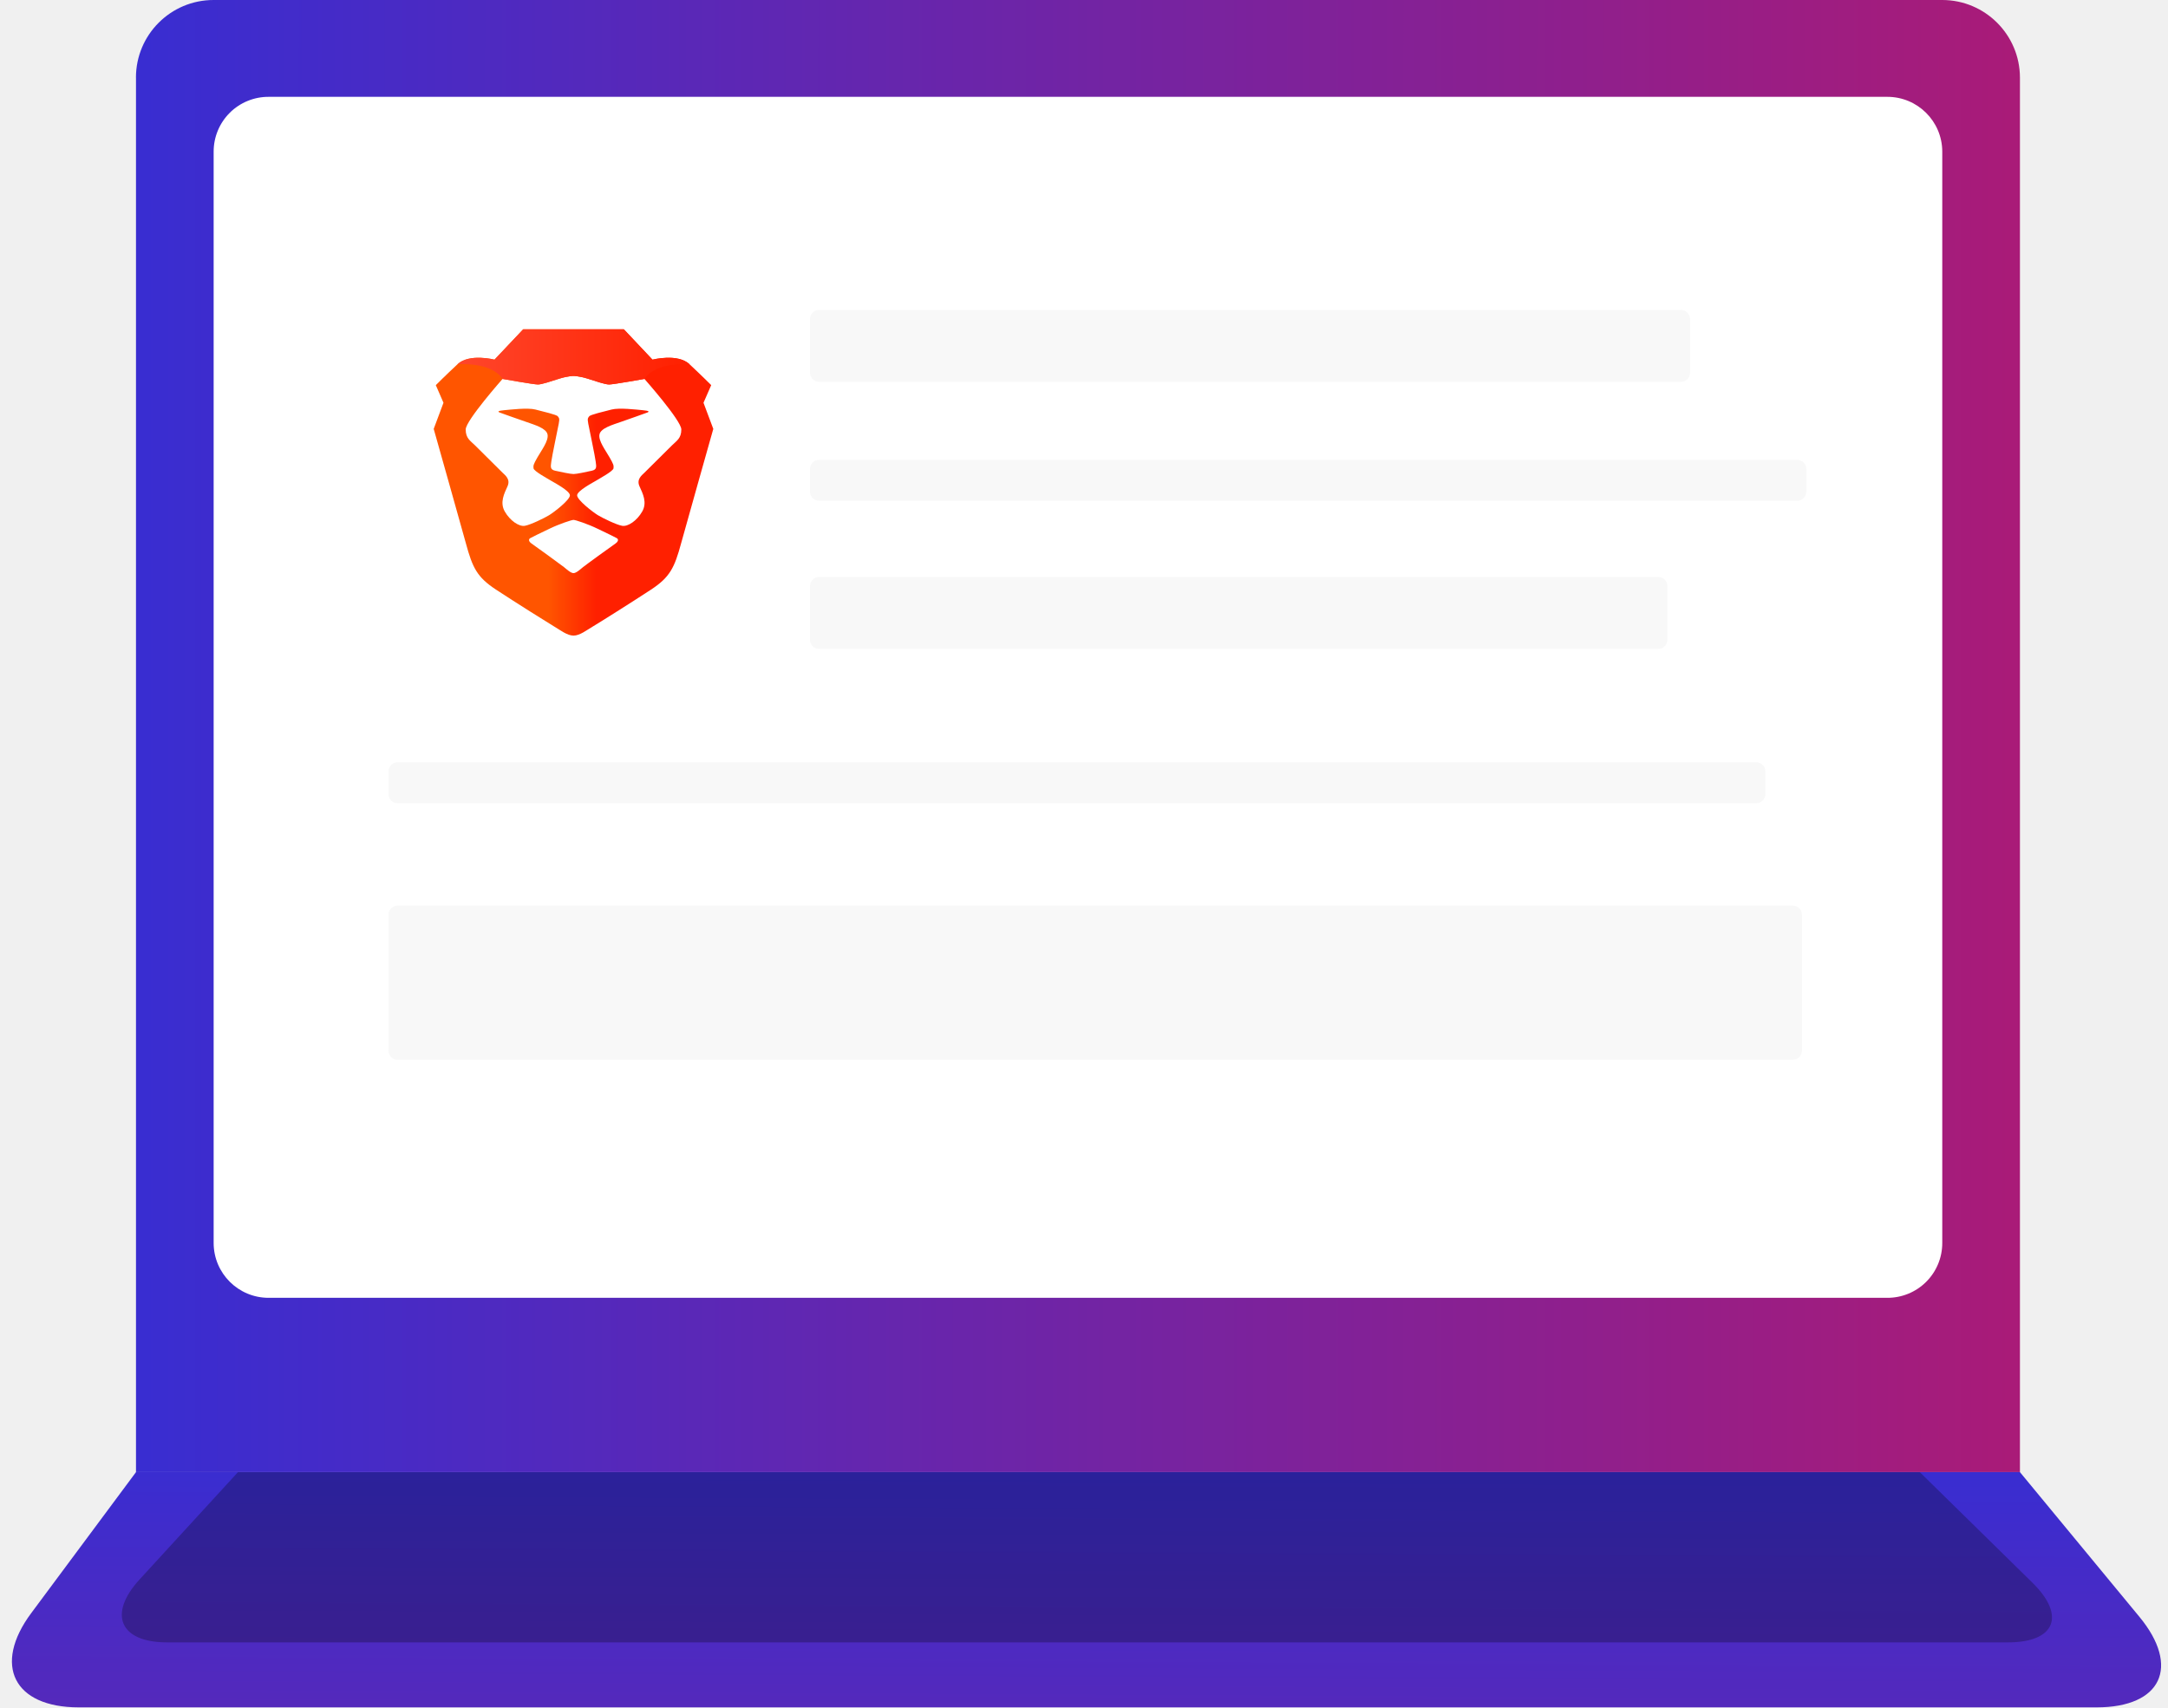
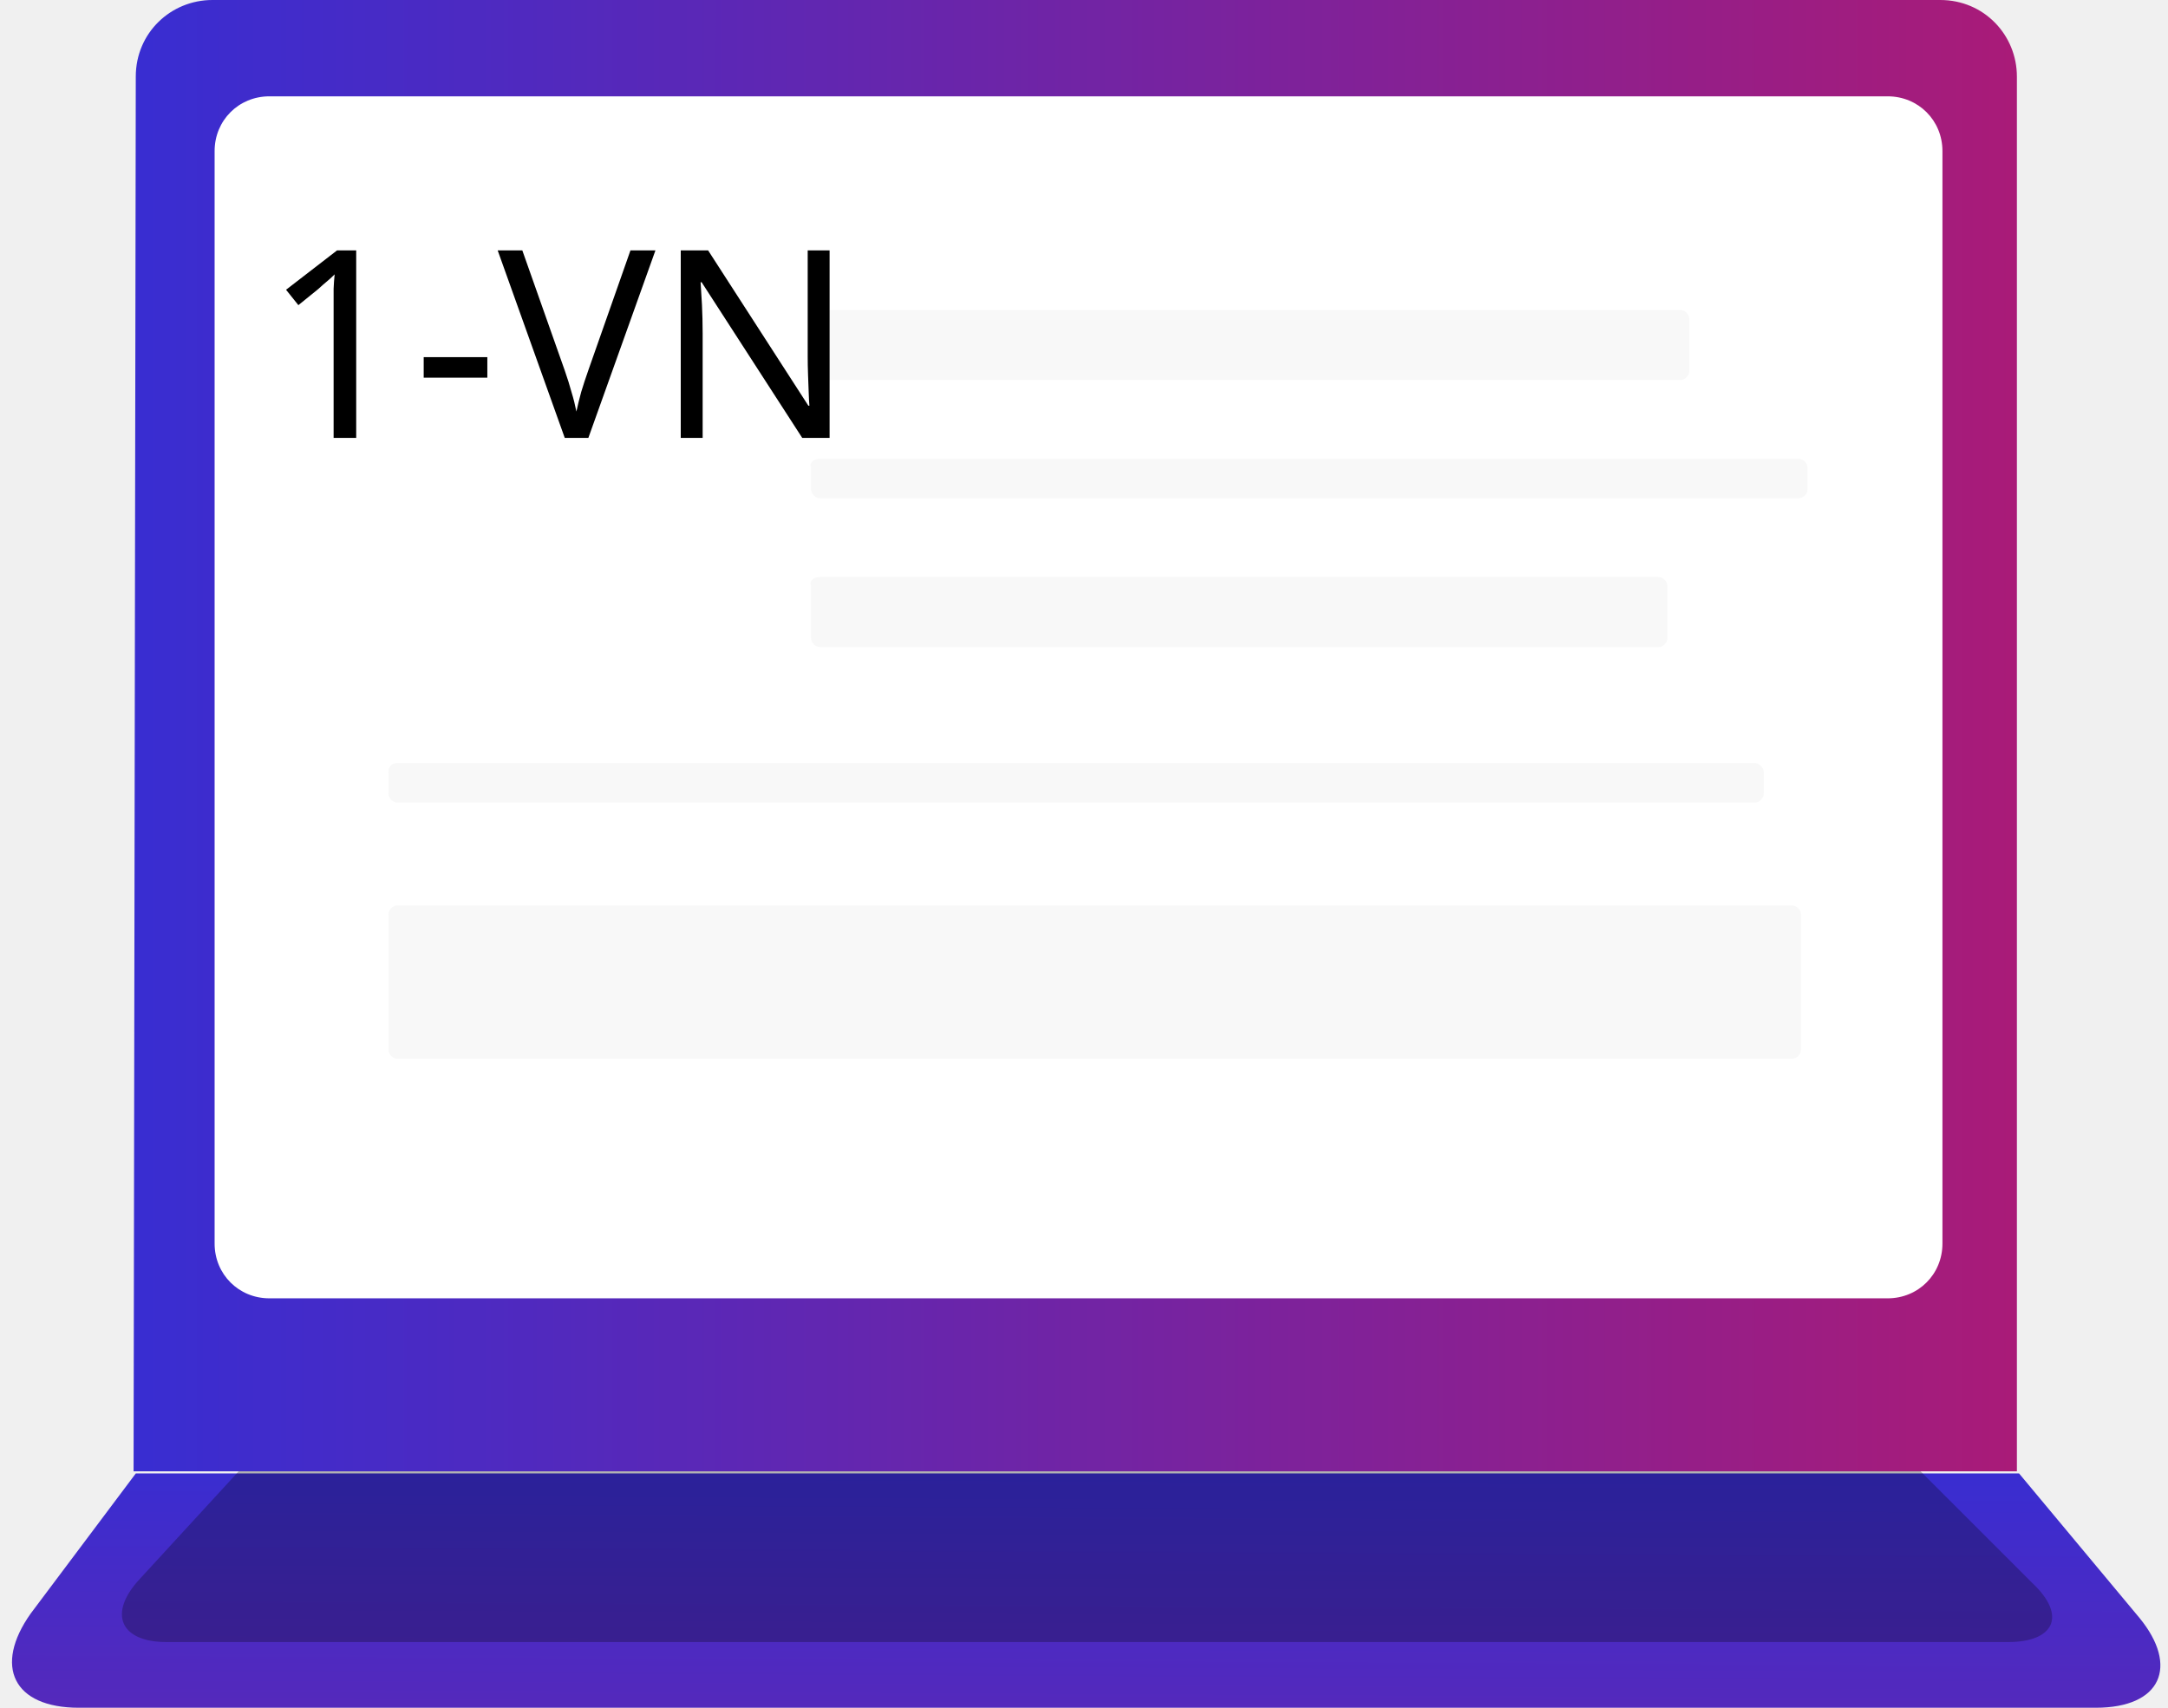
- <svg xmlns="http://www.w3.org/2000/svg" xmlns:xlink="http://www.w3.org/1999/xlink" viewBox="0 0 99 78">
-   <defs>
-     <linearGradient id="a" x1=".643%" x2="99.357%" y1="49.357%" y2="49.357%">
-       <stop offset="0%" stop-color="#392DD1" />
-       <stop offset="100%" stop-color="#A91B78" />
+ <svg xmlns="http://www.w3.org/2000/svg" version="1.1" id="Layer_1" x="0px" y="0px" viewBox="0 0 99 78" style="enable-background:new 0 0 99 78;" xml:space="preserve">
+   <style type="text/css">
+ 	.st0{fill:url(#SVGID_1_);}
+ 	.st1{fill:url(#SVGID_2_);}
+ 	.st2{fill-opacity:0.26;}
+ 	.st3{fill:#FFFFFF;}
+ 	.st4{opacity:0.519;}
+ 	.st5{fill:#F1F1F1;}
+ 	.st6{display:none;}
+ 	.st7{display:inline;fill:url(#SVGID_3_);}
+ 	.st8{display:inline;fill:#FFFFFF;}
+ 	.st9{display:inline;}
+ 	.st10{fill:url(#e_1_);}
+ 	.st11{font-family:'MyriadPro-Regular';}
+ 	.st12{font-size:12px;}
+ </style>
+   <g>
+     <linearGradient id="SVGID_1_" gradientUnits="userSpaceOnUse" x1="-266.855" y1="276.526" x2="-265.868" y2="276.526" gradientTransform="matrix(86.031 0 0 -67.239 22964.578 18626.92)">
+       <stop offset="0" style="stop-color:#392DD1" />
+       <stop offset="1" style="stop-color:#A91B78" />
    </linearGradient>
-     <linearGradient id="b" x1="78.208%" x2="57.719%" y1="100%" y2="-320.563%">
-       <stop offset="0%" stop-color="#392DD1" />
-       <stop offset="100%" stop-color="#A91B78" />
+     <path class="st0" d="M6.2,3.5c0-2,1.6-3.5,3.5-3.5c0,0,0,0,0,0h78.9c2,0,3.5,1.6,3.5,3.5v63.7h-86L6.2,3.5L6.2,3.5z" />
+     <linearGradient id="SVGID_2_" gradientUnits="userSpaceOnUse" x1="-266.709" y1="297.603" x2="-266.914" y2="301.809" gradientTransform="matrix(98.1414 0 0 10.744 26228.713 -3130.34)">
+       <stop offset="0" style="stop-color:#392DD1" />
+       <stop offset="1" style="stop-color:#A91B78" />
    </linearGradient>
-     <linearGradient id="c" x1="0%" y1="50.706%" y2="50.706%">
-       <stop offset="0%" stop-color="#F50" />
-       <stop offset="40.988%" stop-color="#F50" />
-       <stop offset="58.198%" stop-color="#FF2000" />
-       <stop offset="100%" stop-color="#FF2000" />
-     </linearGradient>
-     <linearGradient id="d" x1="2.148%" y1="50.706%" y2="50.706%">
-       <stop offset="0%" stop-color="#FF452A" />
-       <stop offset="100%" stop-color="#FF2000" />
-     </linearGradient>
-     <path id="e" d="M9.99 1.387L8.682 0H4.086l-1.31 1.387s-1.148-.298-1.69.21c0 0 1.531-.13 2.058.67 0 0 1.42.254 1.612.254.191 0 .606-.15.99-.269.382-.119.638-.12.638-.12s.255.001.638.12c.383.12.798.269.99.269.191 0 1.611-.254 1.611-.254.527-.8 2.06-.67 2.06-.67-.544-.508-1.693-.21-1.693-.21" />
-   </defs>
-   <g fill="none" fill-rule="evenodd">
-     <path fill="url(#a)" d="M6.208 3.544A3.544 3.544 0 0 1 9.755 0h78.938a3.551 3.551 0 0 1 3.546 3.544v63.695H6.21V3.544z" />
-     <path fill="url(#b)" d="M1.427 71.547C-.341 69.168.63 67.24 3.595 67.24H95.74c2.965 0 3.834 1.86 1.952 4.139l-5.453 6.605H6.21l-4.782-6.436z" transform="matrix(1 0 0 -1 0 145.223)" />
-     <path fill="#000" fill-opacity=".26" d="M6.373 72.142c-1.454 1.586-.9 2.873 1.254 2.873h84.07c2.147 0 2.65-1.215 1.118-2.72l-5.148-5.055H10.866l-4.493 4.902z" />
-     <path fill="#FFF" d="M9.756 6.923a2.5 2.5 0 0 1 2.515-2.5h73.906a2.508 2.508 0 0 1 2.515 2.5v49.854a2.5 2.5 0 0 1-2.515 2.5H12.271a2.508 2.508 0 0 1-2.515-2.5V6.923z" />
-     <g fill="#F1F1F1" fill-rule="nonzero" opacity=".519" transform="translate(17.738 14.156)">
-       <rect width="40.186" height="3.284" x="19.249" rx=".418" />
-       <rect width="39.154" height="3.284" x="19.249" y="12.197" rx=".418" />
-       <rect width="64.548" height="7.037" y="27.21" rx=".418" />
-       <rect width="45.496" height="1.868" x="19.249" y="6.848" rx=".418" />
-       <rect width="62.877" height="1.868" y="20.662" rx=".418" />
+     <path class="st1" d="M1.4,73.7C-0.3,76.1,0.6,78,3.6,78h92.1c3,0,3.8-1.9,2-4.1l-5.5-6.6h-86L1.4,73.7L1.4,73.7z" />
+     <path class="st2" d="M6.4,72.1C4.9,73.7,5.5,75,7.6,75h84.1c2.1,0,2.7-1.2,1.1-2.7l-5.1-5.1H10.9L6.4,72.1z" />
+     <path class="st3" d="M9.8,6.9c0-1.4,1.1-2.5,2.5-2.5c0,0,0,0,0,0h73.9c1.4,0,2.5,1.1,2.5,2.5v49.9c0,1.4-1.1,2.5-2.5,2.5   c0,0,0,0,0,0H12.3c-1.4,0-2.5-1.1-2.5-2.5V6.9z" />
+     <g transform="translate(17.738 14.156)" class="st4">
+       <path class="st5" d="M19.7,0H59c0.2,0,0.4,0.2,0.4,0.4v2.4c0,0.2-0.2,0.4-0.4,0.4H19.7c-0.2,0-0.4-0.2-0.4-0.4V0.4    C19.2,0.2,19.4,0,19.7,0z" />
+       <path class="st5" d="M19.7,12.2H58c0.2,0,0.4,0.2,0.4,0.4v2.4c0,0.2-0.2,0.4-0.4,0.4H19.7c-0.2,0-0.4-0.2-0.4-0.4v-2.4    C19.2,12.4,19.4,12.2,19.7,12.2z" />
+       <path class="st5" d="M0.4,27.2h63.7c0.2,0,0.4,0.2,0.4,0.4v6.2c0,0.2-0.2,0.4-0.4,0.4H0.4c-0.2,0-0.4-0.2-0.4-0.4v-6.2    C0,27.4,0.2,27.2,0.4,27.2z" />
+       <path class="st5" d="M19.7,6.8h44.7c0.2,0,0.4,0.2,0.4,0.4v1c0,0.2-0.2,0.4-0.4,0.4H19.7c-0.2,0-0.4-0.2-0.4-0.4v-1    C19.2,7,19.4,6.8,19.7,6.8z" />
+       <path class="st5" d="M0.4,20.7h62c0.2,0,0.4,0.2,0.4,0.4v1c0,0.2-0.2,0.4-0.4,0.4h-62c-0.2,0-0.4-0.2-0.4-0.4v-1    C0,20.8,0.2,20.7,0.4,20.7z" />
    </g>
-     <g transform="translate(19.805 15.04)">
-       <path fill="url(#c)" d="M12.32 3.356l.352-.805s-.447-.448-.99-.955c-.543-.507-1.692-.209-1.692-.209L8.682 0H4.086l-1.31 1.387s-1.148-.298-1.69.21c-.543.506-.99.954-.99.954l.35.805L0 4.55s1.314 4.652 1.468 5.22c.303 1.119.51 1.551 1.373 2.118.862.567 2.426 1.55 2.68 1.7.256.15.575.403.863.403.287 0 .606-.254.861-.403.256-.15 1.82-1.133 2.682-1.7.861-.567 1.069-1 1.372-2.118.154-.568 1.468-5.22 1.468-5.22l-.447-1.193z" />
-       <path fill="#FFF" d="M9.623 2.267s1.684 1.902 1.684 2.308c0 .407-.212.514-.425.725L9.62 6.553c-.12.118-.368.298-.222.621.146.324.362.735.122 1.152-.24.418-.65.696-.914.65-.263-.046-.882-.348-1.11-.486-.227-.138-.947-.693-.947-.906 0-.212.745-.594.882-.68.138-.087.766-.423.779-.555.013-.131.008-.17-.178-.496-.185-.325-.519-.76-.463-1.048.055-.29.594-.44.978-.575.384-.136 1.123-.392 1.215-.431.093-.04.069-.078-.21-.103-.28-.025-1.075-.123-1.433-.03-.358.093-.97.235-1.019.31-.05.076-.093.078-.042.338.05.26.313 1.504.338 1.725.026.222.075.368-.18.422-.255.055-.685.15-.832.15-.148 0-.578-.095-.833-.15-.255-.054-.205-.2-.18-.422.026-.22.288-1.466.338-1.725.051-.26.008-.262-.042-.338-.05-.075-.661-.217-1.019-.31-.358-.093-1.152.005-1.432.03-.28.025-.303.063-.211.103.092.04.832.295 1.216.43.384.136.922.287.977.576.056.289-.278.723-.463 1.048-.185.326-.19.365-.177.496.012.132.64.468.778.554.138.087.883.469.883.681 0 .213-.721.768-.948.906-.228.138-.846.44-1.11.486-.263.046-.674-.232-.914-.65-.24-.417-.024-.828.122-1.152.146-.323-.102-.503-.222-.621L1.885 5.3c-.213-.211-.424-.318-.424-.725 0-.406 1.683-2.308 1.683-2.308s1.42.254 1.612.254c.191 0 .606-.15.99-.269.382-.119.638-.12.638-.12s.255.001.638.12c.383.12.798.269.99.269.191 0 1.611-.254 1.611-.254zM8.362 9.541c.104.061.04.176-.055.239-.095.062-1.37.985-1.494 1.087-.124.102-.306.27-.43.27-.123 0-.305-.168-.429-.27A76.993 76.993 0 0 0 4.46 9.78c-.095-.063-.158-.178-.054-.239.104-.06.43-.215.88-.432.45-.218 1.01-.403 1.098-.403.087 0 .648.185 1.098.403.45.217.775.371.88.432z" />
-       <use fill="url(#d)" xlink:href="#e" />
+     <g transform="translate(19.805 15.04)" class="st6">
+       <linearGradient id="SVGID_3_" gradientUnits="userSpaceOnUse" x1="-268.657" y1="250.165" x2="-267.657" y2="250.165" gradientTransform="matrix(12.767 0 0 -13.991 3429.94 3507.055)">
+         <stop offset="0" style="stop-color:#FF5500" />
+         <stop offset="0.41" style="stop-color:#FF5500" />
+         <stop offset="0.582" style="stop-color:#FF2000" />
+         <stop offset="1" style="stop-color:#FF2000" />
+       </linearGradient>
+       <path class="st7" d="M12.3,3.4l0.4-0.8c0,0-0.4-0.4-1-1S10,1.4,10,1.4L8.7,0H4.1L2.8,1.4c0,0-1.1-0.3-1.7,0.2c-0.5,0.5-1,1-1,1    l0.3,0.8L0,4.6c0,0,1.3,4.7,1.5,5.2c0.3,1.1,0.5,1.6,1.4,2.1c0.9,0.6,2.4,1.6,2.7,1.7C5.8,13.7,6.1,14,6.4,14    c0.3,0,0.6-0.3,0.9-0.4c0.3-0.1,1.8-1.1,2.7-1.7c0.9-0.6,1.1-1,1.4-2.1c0.2-0.6,1.5-5.2,1.5-5.2L12.3,3.4L12.3,3.4z" />
+       <path class="st8" d="M9.6,2.3c0,0,1.7,1.9,1.7,2.3c0,0.4-0.2,0.5-0.4,0.7L9.6,6.6C9.5,6.7,9.3,6.9,9.4,7.2    c0.1,0.3,0.4,0.7,0.1,1.2C9.3,8.7,8.9,9,8.6,9c-0.3,0-0.9-0.3-1.1-0.5C7.3,8.4,6.5,7.8,6.5,7.6c0-0.2,0.7-0.6,0.9-0.7    c0.1-0.1,0.8-0.4,0.8-0.6c0-0.1,0-0.2-0.2-0.5c-0.2-0.3-0.5-0.8-0.5-1c0.1-0.3,0.6-0.4,1-0.6c0.4-0.1,1.1-0.4,1.2-0.4    c0.1,0,0.1-0.1-0.2-0.1c-0.3,0-1.1-0.1-1.4,0c-0.4,0.1-1,0.2-1,0.3C7.1,4.1,7,4.1,7.1,4.3C7.1,4.6,7.4,5.8,7.4,6    c0,0.2,0.1,0.4-0.2,0.4C7,6.5,6.5,6.6,6.4,6.6c-0.1,0-0.6-0.1-0.8-0.2C5.3,6.4,5.3,6.3,5.4,6c0-0.2,0.3-1.5,0.3-1.7    c0.1-0.3,0-0.3,0-0.3C5.6,3.9,5,3.8,4.6,3.7s-1.2,0-1.4,0C2.9,3.7,2.9,3.8,3,3.8s0.8,0.3,1.2,0.4c0.4,0.1,0.9,0.3,1,0.6    c0.1,0.3-0.3,0.7-0.5,1C4.6,6.2,4.5,6.2,4.6,6.3c0,0.1,0.6,0.5,0.8,0.6C5.5,7,6.2,7.4,6.2,7.6c0,0.2-0.7,0.8-0.9,0.9    C5,8.6,4.4,8.9,4.2,9C3.9,9,3.5,8.7,3.2,8.3C3,7.9,3.2,7.5,3.4,7.2c0.1-0.3-0.1-0.5-0.2-0.6L1.9,5.3C1.7,5.1,1.5,5,1.5,4.6    c0-0.4,1.7-2.3,1.7-2.3s1.4,0.3,1.6,0.3c0.2,0,0.6-0.2,1-0.3c0.4-0.1,0.6-0.1,0.6-0.1s0.3,0,0.6,0.1c0.4,0.1,0.8,0.3,1,0.3    C8.2,2.5,9.6,2.3,9.6,2.3z M8.4,9.5c0.1,0.1,0,0.2-0.1,0.2c-0.1,0.1-1.4,1-1.5,1.1s-0.3,0.3-0.4,0.3c-0.1,0-0.3-0.2-0.4-0.3    c-0.5-0.4-1-0.7-1.5-1.1C4.4,9.7,4.3,9.6,4.4,9.5c0.1-0.1,0.4-0.2,0.9-0.4c0.4-0.2,1-0.4,1.1-0.4c0.1,0,0.6,0.2,1.1,0.4    C7.9,9.3,8.3,9.5,8.4,9.5z" />
+       <g class="st9">
+         <linearGradient id="e_1_" gradientUnits="userSpaceOnUse" x1="-264.305" y1="185.126" x2="-263.326" y2="185.126" gradientTransform="matrix(10.597 0 0 -2.521 2802.15 467.9641)">
+           <stop offset="0" style="stop-color:#FF452A" />
+           <stop offset="1" style="stop-color:#FF2000" />
+         </linearGradient>
+         <path id="e" class="st10" d="M10,1.4L8.7,0H4.1L2.8,1.4c0,0-1.1-0.3-1.7,0.2c0,0,1.5-0.1,2.1,0.7c0,0,1.4,0.3,1.6,0.3     c0.2,0,0.6-0.2,1-0.3c0.4-0.1,0.6-0.1,0.6-0.1s0.3,0,0.6,0.1c0.4,0.1,0.8,0.3,1,0.3c0.2,0,1.6-0.3,1.6-0.3     c0.5-0.8,2.1-0.7,2.1-0.7C11.1,1.1,10,1.4,10,1.4" />
+       </g>
    </g>
  </g>
+   <text transform="matrix(1 0 0 1 12 20)" class="st11 st12">1-VN</text>
</svg>
